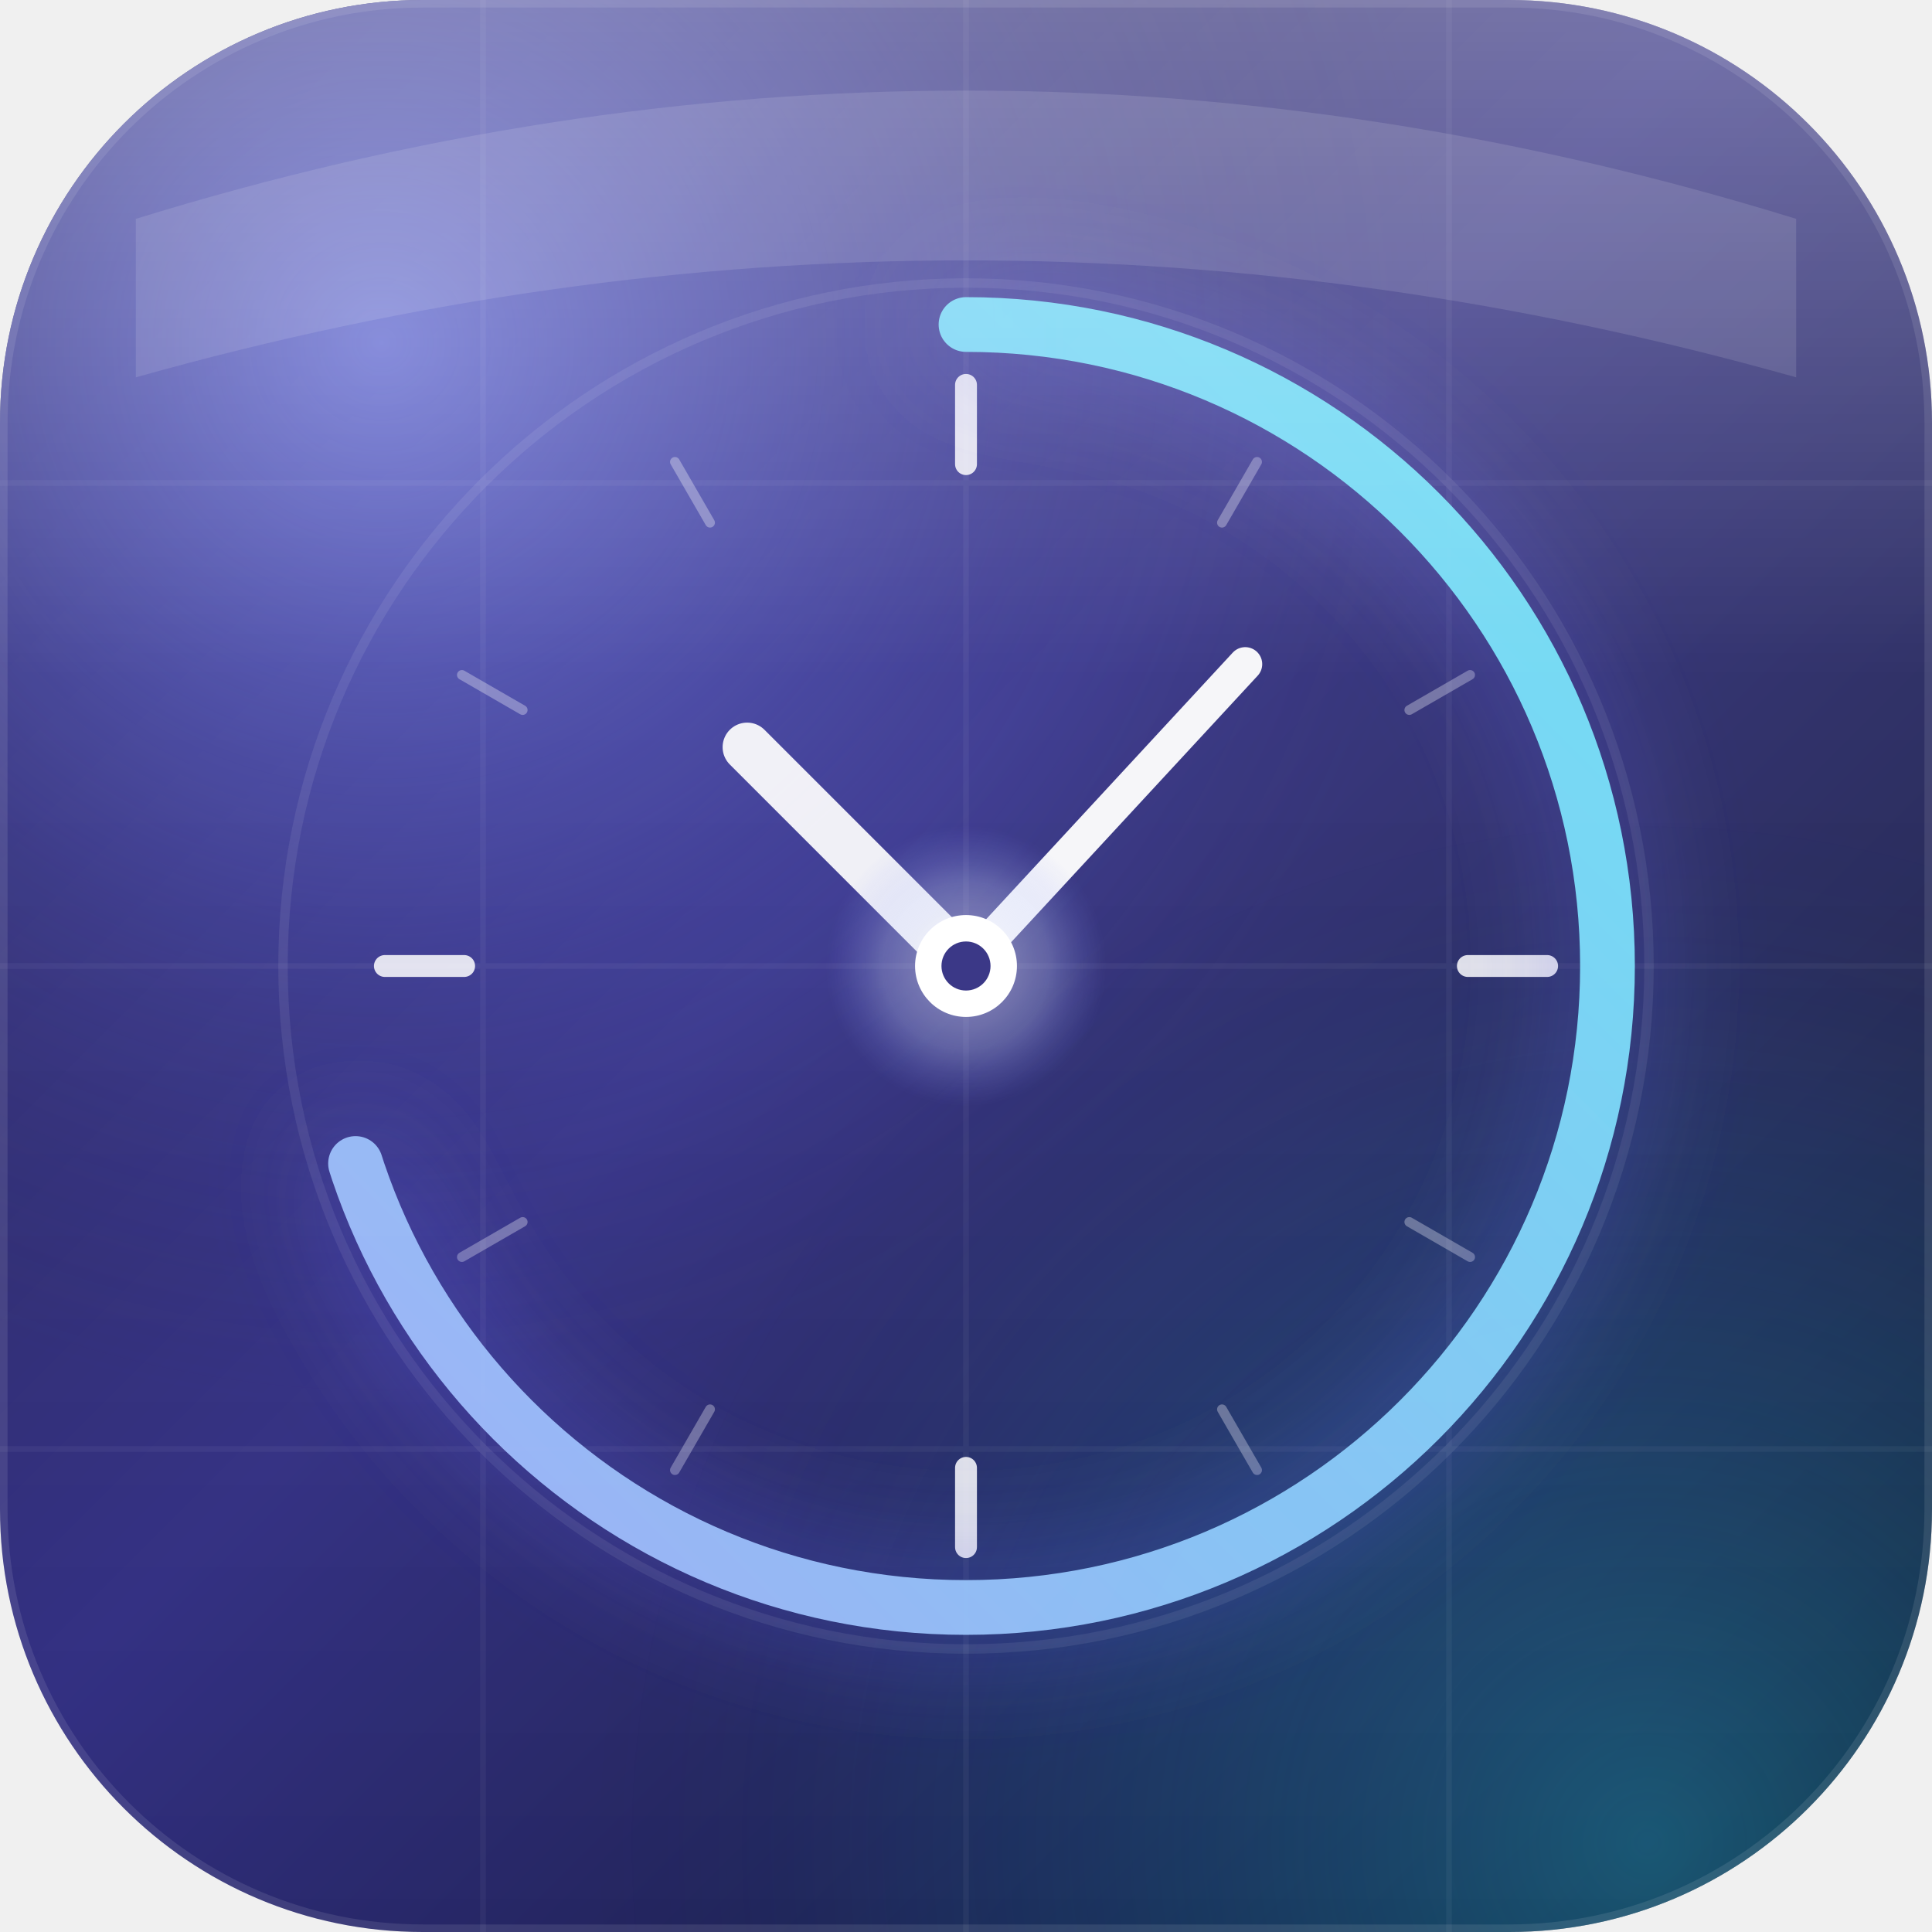
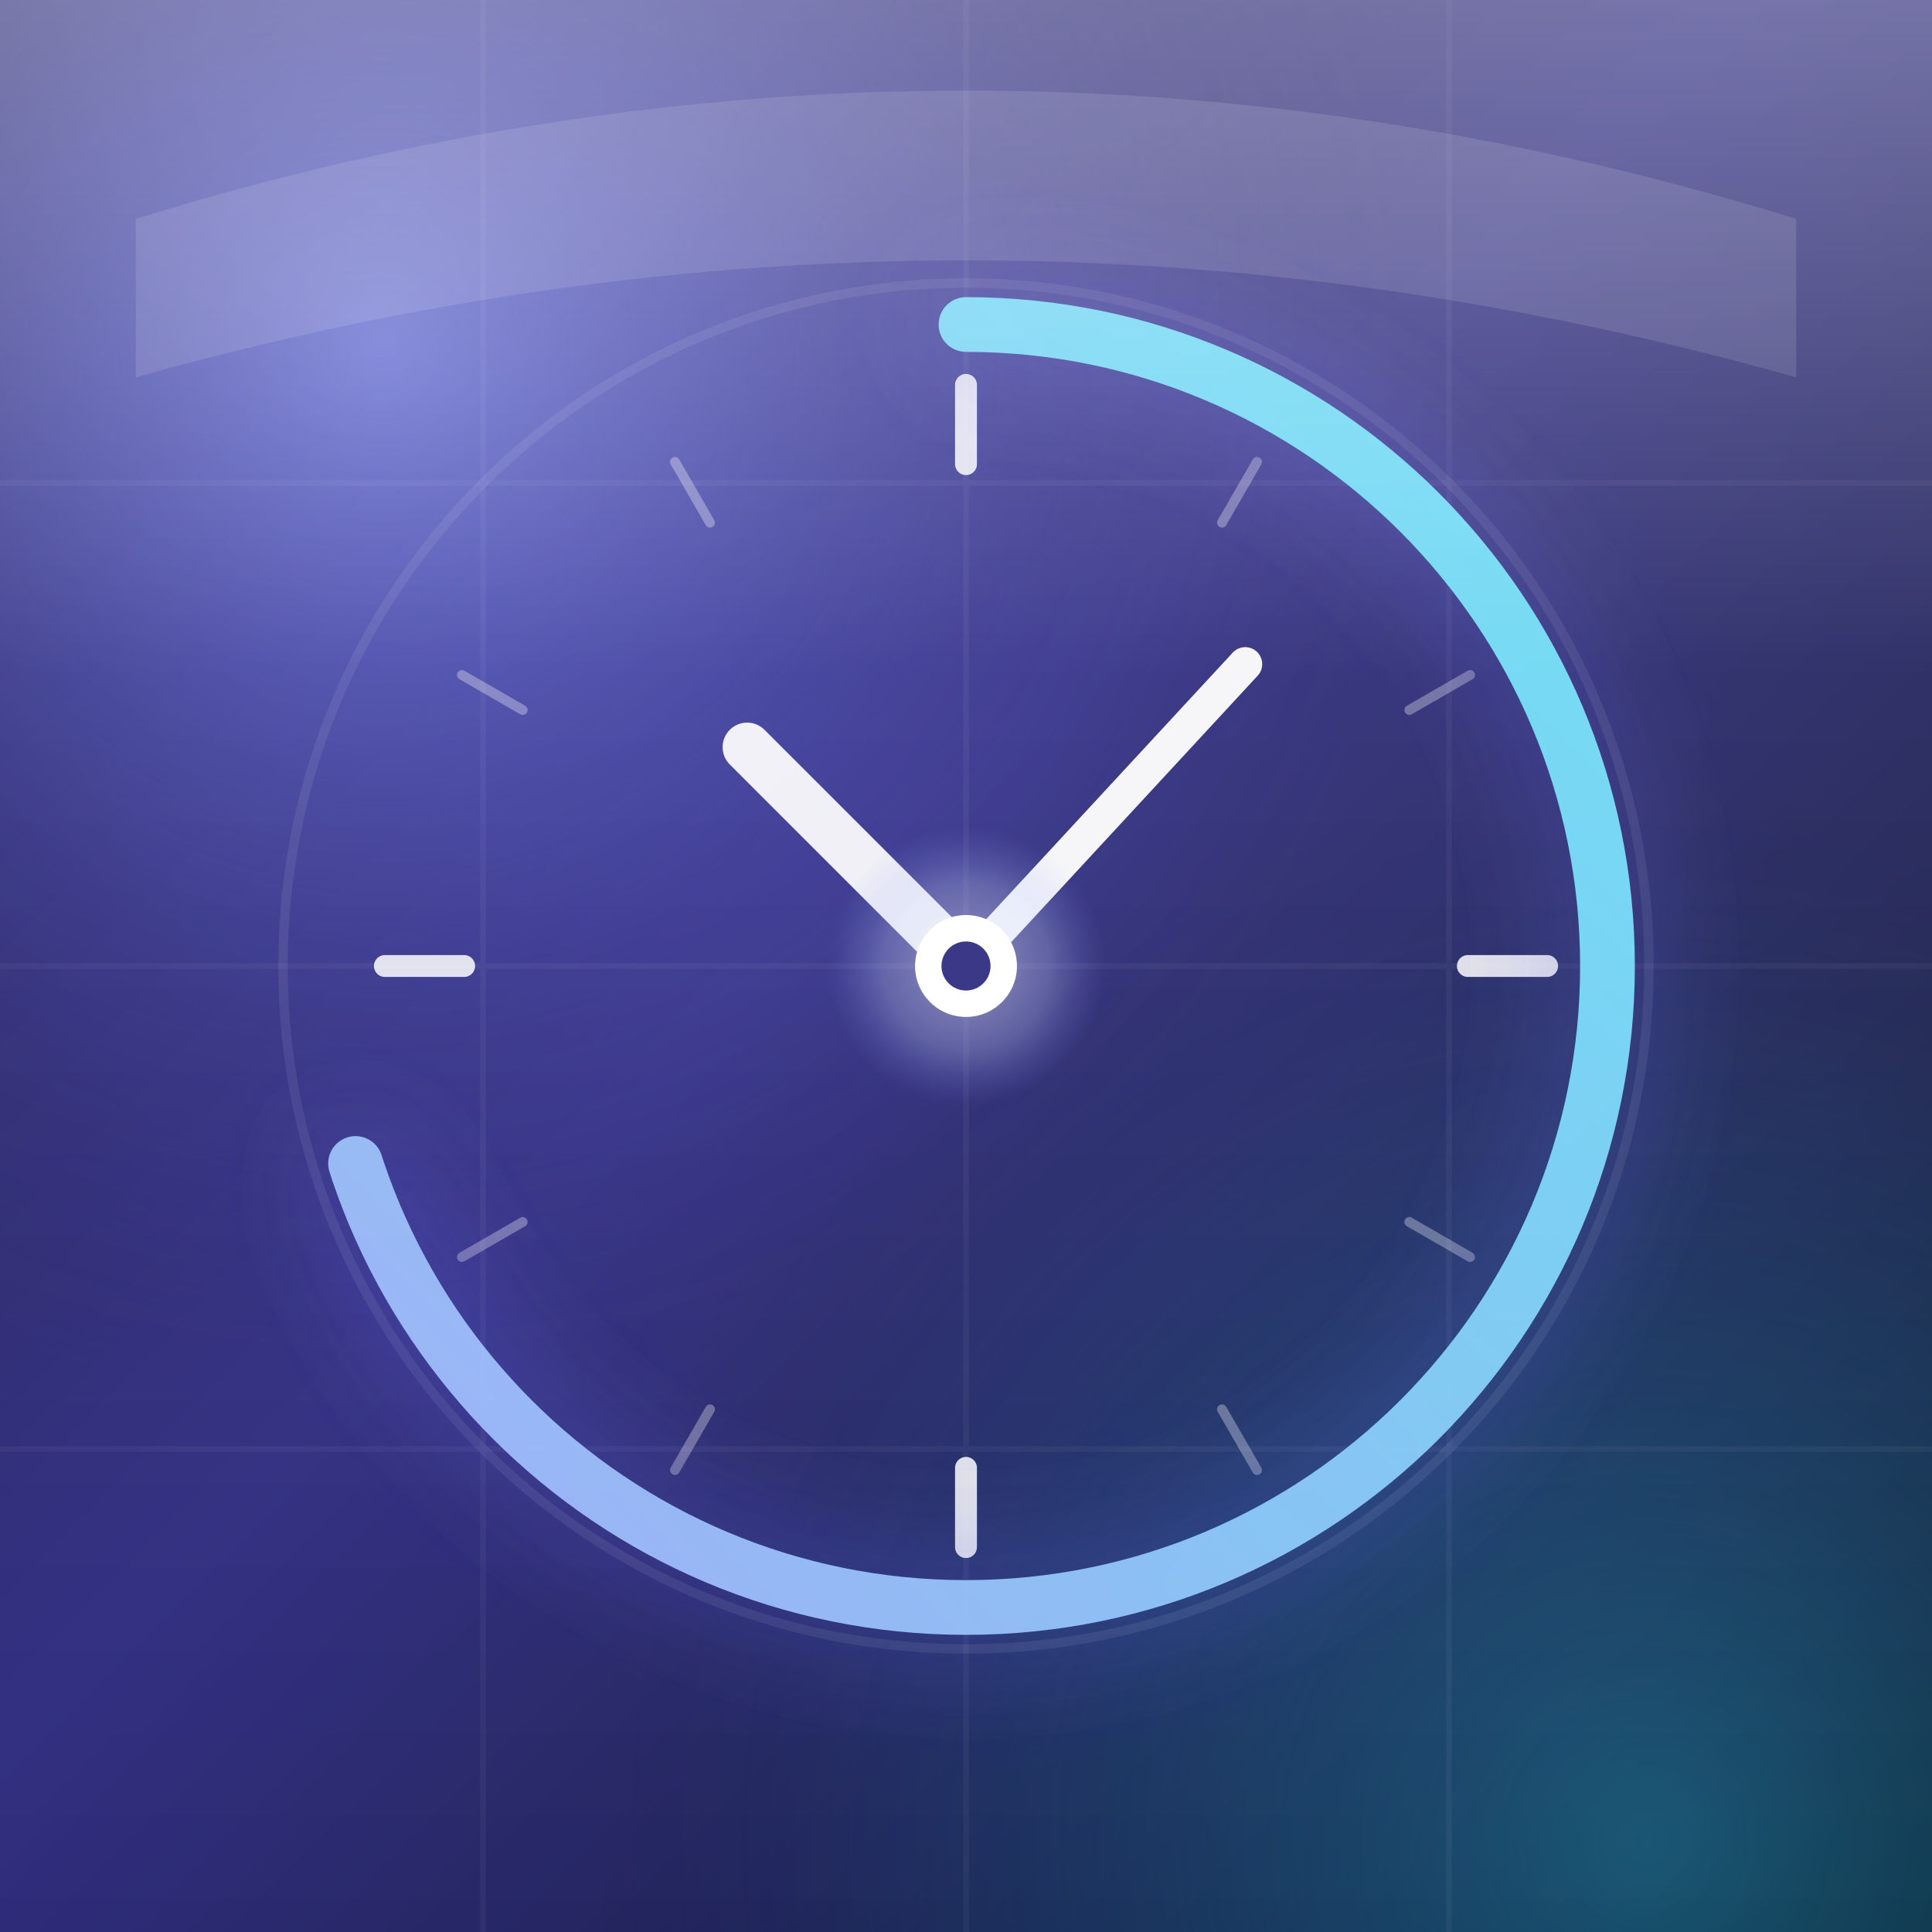
- <svg xmlns="http://www.w3.org/2000/svg" viewBox="0 0 512 512" width="512" height="512">
+ <svg xmlns="http://www.w3.org/2000/svg" viewBox="0 0 1024 1024" width="1024" height="1024">
  <defs>
    <linearGradient id="bg" x1="0" y1="0" x2="1" y2="1">
      <stop offset="0" stop-color="#1e1b4b" />
      <stop offset="0.45" stop-color="#312e81" />
      <stop offset="1" stop-color="#0f172a" />
    </linearGradient>
    <radialGradient id="glow1" cx="0.2" cy="0.18" r="0.55">
      <stop offset="0" stop-color="#818cf8" stop-opacity="0.75" />
      <stop offset="0.6" stop-color="#6366f1" stop-opacity="0.18" />
      <stop offset="1" stop-color="#312e81" stop-opacity="0" />
    </radialGradient>
    <radialGradient id="glow2" cx="0.85" cy="0.95" r="0.55">
      <stop offset="0" stop-color="#22d3ee" stop-opacity="0.32" />
      <stop offset="0.7" stop-color="#0891b2" stop-opacity="0.08" />
      <stop offset="1" stop-color="#0a0c14" stop-opacity="0" />
    </radialGradient>
    <linearGradient id="shine" x1="0" y1="0" x2="0" y2="1">
      <stop offset="0" stop-color="#ffffff" stop-opacity="0.34" />
      <stop offset="0.35" stop-color="#ffffff" stop-opacity="0.06" />
      <stop offset="1" stop-color="#ffffff" stop-opacity="0" />
    </linearGradient>
    <linearGradient id="arc" x1="0" y1="0" x2="1" y2="1">
      <stop offset="0" stop-color="#a5b4fc" />
      <stop offset="1" stop-color="#67e8f9" />
    </linearGradient>
    <radialGradient id="dotGlow" cx="0.5" cy="0.5" r="0.5">
      <stop offset="0" stop-color="#ffffff" stop-opacity="0.95" />
      <stop offset="0.6" stop-color="#c7d2fe" stop-opacity="0.55" />
      <stop offset="1" stop-color="#818cf8" stop-opacity="0" />
    </radialGradient>
-     <clipPath id="iconClip">
-       <rect width="512" height="512" rx="112" ry="112" />
-     </clipPath>
  </defs>
-   <g clip-path="url(#iconClip)">
+   <g transform="scale(2)">
    <rect width="512" height="512" fill="url(#bg)" />
    <rect width="512" height="512" fill="url(#glow1)" />
    <rect width="512" height="512" fill="url(#glow2)" />
    <g opacity="0.045" stroke="#ffffff" stroke-width="1.5">
      <path d="M0 128 H512 M0 256 H512 M0 384 H512 M128 0 V512 M256 0 V512 M384 0 V512" />
    </g>
    <g transform="translate(256 256)">
      <circle r="181" fill="none" stroke="#ffffff" stroke-opacity="0.08" stroke-width="2.5" />
      <g stroke="#ffffff" stroke-linecap="round">
        <line x1="0" y1="-154" x2="0" y2="-133" stroke-width="5.8" stroke-opacity="0.85" />
        <line x1="154" y1="0" x2="133" y2="0" stroke-width="5.8" stroke-opacity="0.85" />
        <line x1="0" y1="154" x2="0" y2="133" stroke-width="5.8" stroke-opacity="0.85" />
        <line x1="-154" y1="0" x2="-133" y2="0" stroke-width="5.8" stroke-opacity="0.85" />
        <g stroke-width="2.6" stroke-opacity="0.32">
          <line x1="77.13" y1="-133.59" x2="67.84" y2="-117.49" />
          <line x1="133.59" y1="-77.13" x2="117.49" y2="-67.84" />
          <line x1="133.59" y1="77.13" x2="117.49" y2="67.84" />
          <line x1="77.13" y1="133.59" x2="67.84" y2="117.49" />
          <line x1="-77.13" y1="133.59" x2="-67.84" y2="117.49" />
          <line x1="-133.59" y1="77.13" x2="-117.49" y2="67.84" />
          <line x1="-133.59" y1="-77.13" x2="-117.49" y2="-67.84" />
          <line x1="-77.13" y1="-133.59" x2="-67.84" y2="-117.49" />
        </g>
      </g>
      <circle r="170" fill="none" stroke="url(#arc)" stroke-width="14.5" stroke-linecap="round" stroke-dasharray="748 1068" transform="rotate(-90)" opacity="0.95" filter="drop-shadow(0 0 16px #6366f180)" />
      <line x1="0" y1="0" x2="-58" y2="-58" stroke="#ffffff" stroke-width="13" stroke-linecap="round" stroke-opacity="0.92" />
      <line x1="0" y1="0" x2="74" y2="-80" stroke="#ffffff" stroke-width="9" stroke-linecap="round" stroke-opacity="0.95" />
      <circle r="37" fill="url(#dotGlow)" opacity="0.5" />
      <circle r="13.5" fill="#ffffff" />
      <circle r="6.5" fill="#312e81" />
    </g>
    <rect width="512" height="512" fill="url(#shine)" />
    <path d="M 36 58 Q 256 -10 476 58 L 476 100 Q 256 38 36 100 Z" fill="#ffffff" fill-opacity="0.12" />
-     <rect x="1" y="1" width="510" height="510" rx="111" ry="111" fill="none" stroke="#ffffff" stroke-opacity="0.10" stroke-width="2" />
  </g>
</svg>
